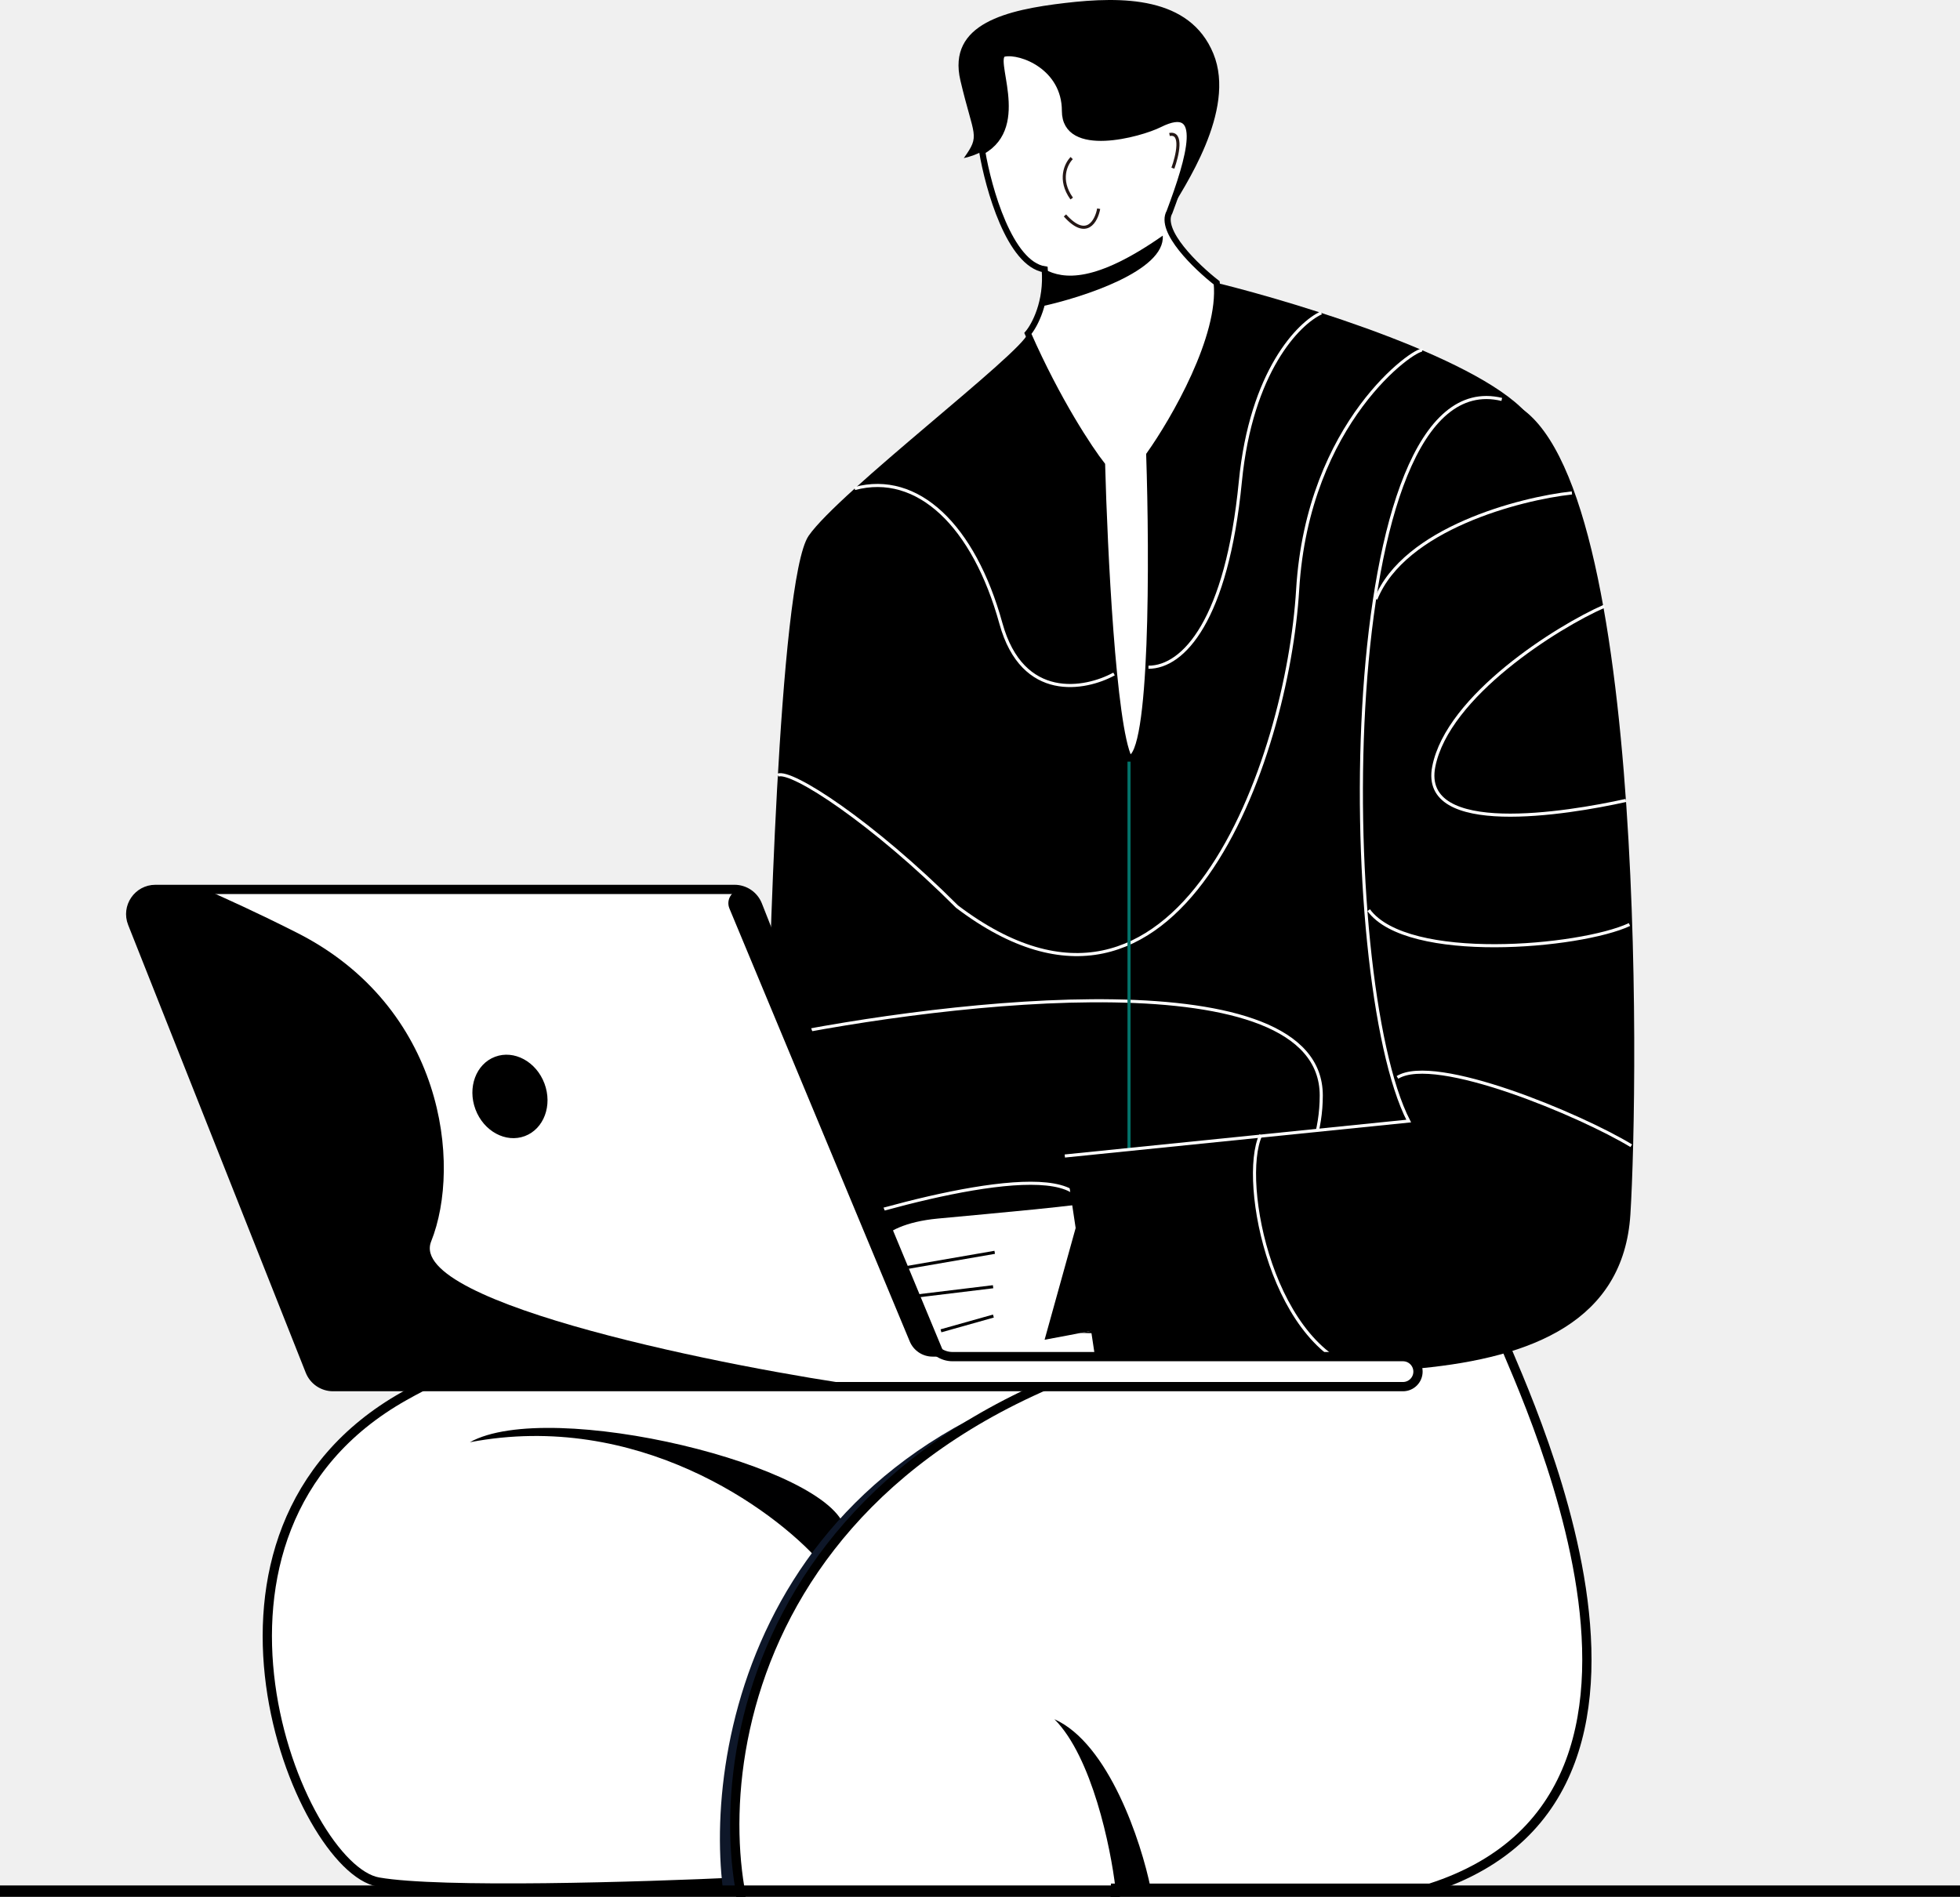
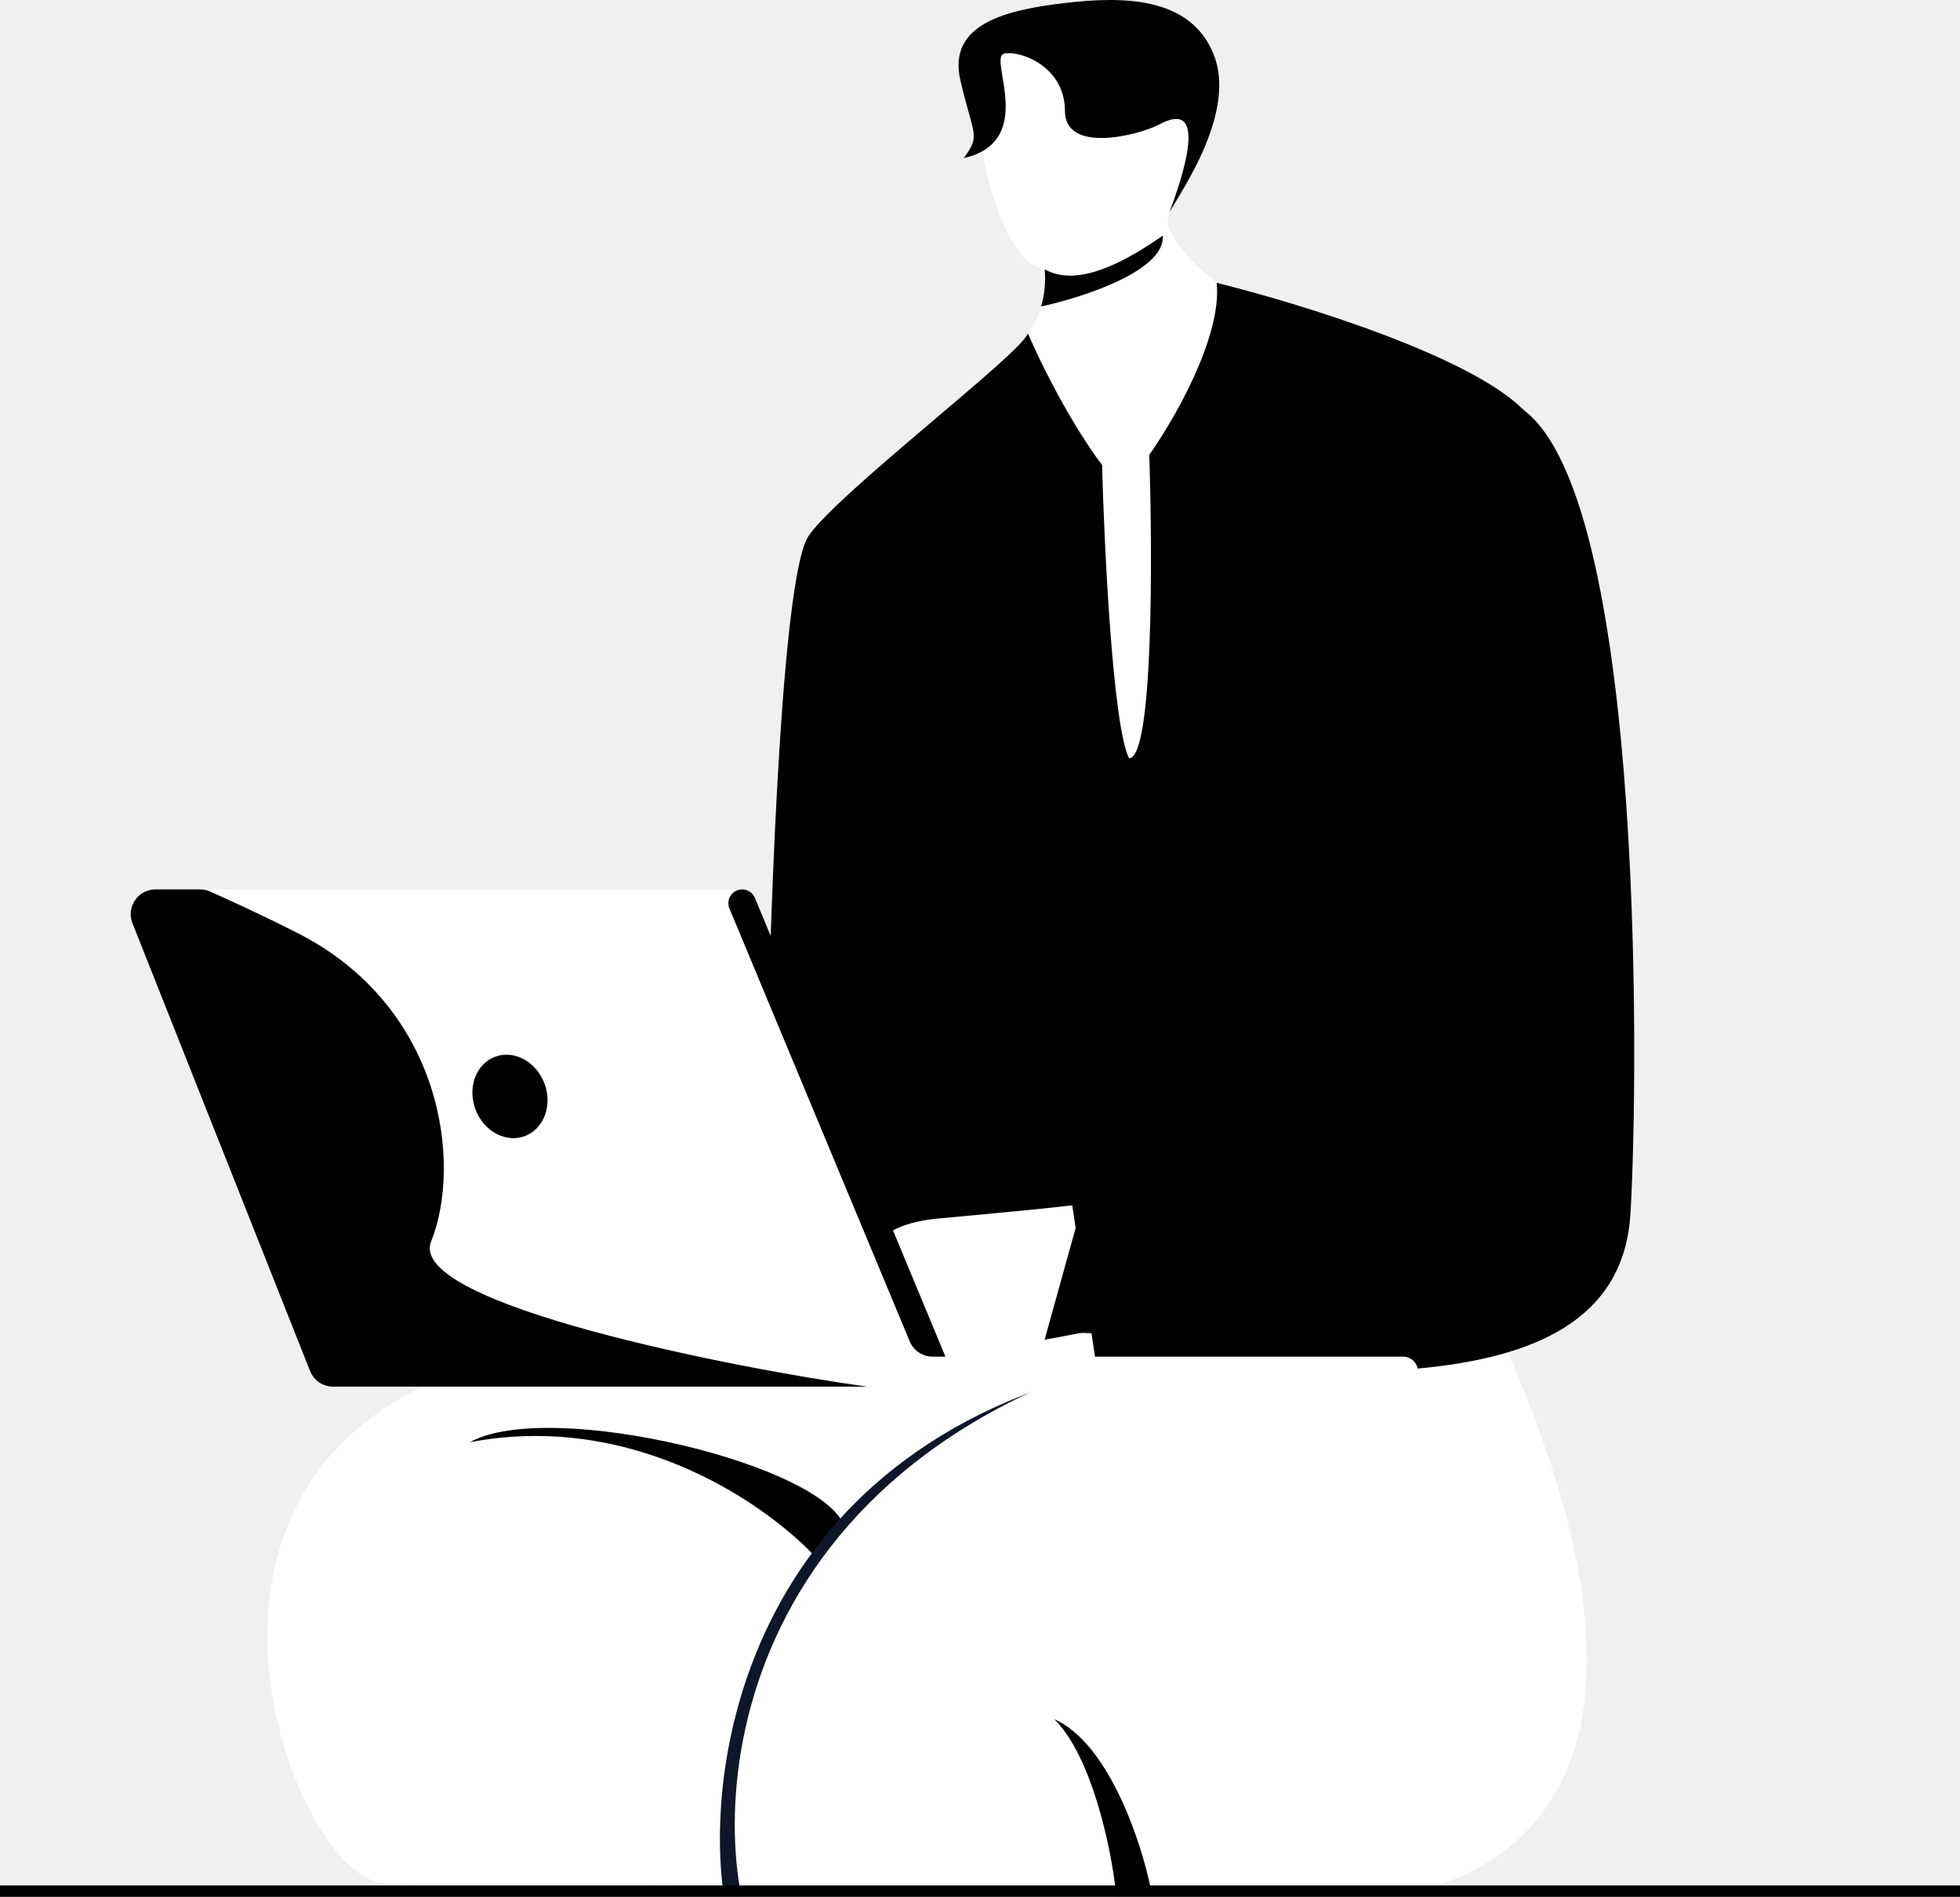
- <svg xmlns="http://www.w3.org/2000/svg" width="343" height="332" viewBox="0 0 343 332" fill="none">
-   <g clip-path="url(#clip0_95_83)">
-     <path d="M70.725 244.362C28.41 268.19 52.237 326.938 66.206 329.403C76.964 331.301 112.331 330.213 129.472 329.403L262.169 231.216L184.522 220.534C160.695 220.534 104.577 225.3 70.725 244.362Z" fill="white" />
-     <path d="M129.472 329.403C128.86 329.433 130.136 329.371 129.472 329.403ZM129.472 329.403C112.331 330.213 76.964 331.301 66.206 329.403C52.237 326.938 28.41 268.19 70.725 244.362C104.577 225.3 160.695 220.534 184.522 220.534L262.169 231.216L129.472 329.403Z" stroke="black" stroke-width="1.622" />
-     <path d="M82.227 252.427C111.477 246.84 135.223 264.021 143.44 273.31C144.812 271.39 146.296 269.493 147.898 267.627C145.373 256.535 96.195 244.621 82.227 252.427Z" fill="#000001" />
-     <path d="M126.507 330.619C127.545 330.573 128.536 330.528 129.472 330.484L237.855 250.288C233.08 248.673 220.774 243.705 209.747 236.75C134.939 245.615 123.083 303.023 126.507 330.619Z" fill="#0E1729" />
-     <path d="M250.254 330.483C304.071 313.229 262.168 235.172 262.168 232.296L242.037 229.527C139.495 235.857 124.267 299.469 129.471 330.483L146.776 473.039H191.37L195.203 330.483H250.254Z" fill="white" stroke="black" stroke-width="1.622" />
-     <path d="M184.522 300.905C191.095 307.478 194.382 323.363 195.204 330.484H201.366C199.723 322.404 194.053 305.177 184.522 300.905Z" fill="#000001" />
-     <rect y="330" width="351" height="2" fill="black" />
-     <path d="M192.861 81.378C190.697 78.624 185.071 70.165 179.877 58.362C181.058 56.984 183.3 52.814 182.828 47.148C176.691 46.204 172.971 32.985 171.879 26.493C180.029 21.972 173.084 9.911 175.746 9.379C178.697 8.788 186.369 11.739 186.369 19.411C186.369 27.083 199.514 23.462 202.893 21.772C211.155 17.641 208.205 27.674 204.664 37.116C202.775 40.421 209.385 46.755 212.926 49.509C213.87 58.952 205.451 73.509 201.123 79.607C201.713 97.312 201.831 132.721 197.582 132.721C194.749 127.056 193.254 96.132 192.861 81.378Z" fill="white" stroke="black" stroke-width="1.081" />
-     <path d="M187.548 27.67C186.565 28.654 185.188 31.447 187.548 34.752" stroke="#241715" stroke-width="0.541" />
-     <path d="M192.269 36.527C191.876 38.691 190.144 41.956 186.367 37.707" stroke="#241715" stroke-width="0.541" />
-     <path d="M205.253 29.442C206.039 27.278 207.023 23.068 204.662 23.541" stroke="#241715" stroke-width="0.541" />
-     <path d="M182.198 53.639C182.718 51.837 183.035 49.637 182.827 47.148C186.098 48.918 191.679 49.508 203.482 41.246C203.953 47.383 189.489 52.065 182.198 53.639Z" fill="black" />
-     <path d="M212.335 9.378C216.466 19.411 207.024 32.984 204.663 37.115C208.204 27.673 210.564 17.64 202.893 21.771C199.565 23.563 186.368 27.083 186.368 19.411C186.368 11.739 178.696 8.788 175.746 9.378C173.083 9.911 180.028 21.971 171.878 26.492C170.995 26.983 169.934 27.384 168.664 27.673C171.614 23.542 170.434 24.132 168.074 14.099C165.713 4.067 176.336 1.706 186.368 0.526C196.401 -0.654 208.204 -0.654 212.335 9.378Z" fill="black" />
-     <path d="M267.809 73.116C260.255 63.201 228.072 53.247 212.925 49.51C213.869 58.952 205.449 73.509 201.122 79.607C201.712 97.312 201.83 132.721 197.581 132.721C194.748 127.056 193.253 96.132 192.86 81.378C190.696 78.624 185.07 70.165 179.876 58.362C178.696 61.903 146.828 86.099 141.516 93.771C136.205 101.443 134.434 175.212 134.434 181.704C134.434 188.196 132.074 232.457 151.549 232.457C167.129 232.457 230.826 234.621 263.088 235.408C267.809 185.442 275.363 83.03 267.809 73.116Z" fill="black" />
-     <path d="M134.436 181.7C166.698 175.012 231.221 167.655 231.221 191.733C231.221 215.811 201.32 229.419 186.37 233.213M231.221 54.761C227.287 56.55 218.946 64.968 217.058 84.325C214.697 108.521 207.12 116.783 200.981 116.783M194.957 117.964C189.93 120.718 178.934 122.803 175.157 109.111C170.435 91.997 160.585 82.555 149.576 85.505M248.926 61.309C247.746 60.81 228.861 73.702 227.09 103.21C225.32 132.718 206.435 188.192 167.485 158.684C152.73 143.93 138.513 134.685 136.126 135.668M179.878 233.035C185.189 227.923 194.396 216.047 188.73 209.438C183.065 202.828 152.076 211.798 137.289 217.11M270.643 88.456C257.896 96.325 234.408 121.387 242.434 158.684C249.516 179.93 262.458 177.766 268.043 174.028M265.908 202.946C258.28 203.047 243.733 209.591 246.565 234.965" stroke="white" stroke-width="0.541" />
-     <path d="M197.581 232.452V133.306" stroke="#027269" stroke-width="0.541" />
-     <path d="M197.935 231.486L195.035 209.922C188.44 211.118 174.704 212.277 164.093 213.283C152.985 214.336 150.186 220.168 157.642 222.03C153.742 221.544 149.376 226.921 155.599 229.328C151.034 230.95 160.063 232.759 164.489 232.768C161.956 233.151 157.564 233.857 158.161 236.541C158.758 239.225 184.926 234.29 197.935 231.486Z" fill="white" />
-     <path d="M197.935 231.487L195.035 209.922C193.501 210.2 191.58 210.477 189.402 210.75L182.804 234.49C188.348 233.482 193.805 232.377 197.935 231.487Z" fill="black" />
-     <path d="M164.67 232.927L173.846 230.344" stroke="black" stroke-width="0.541" />
-     <path d="M157.701 227.164L173.789 225.211" stroke="black" stroke-width="0.541" />
-     <path d="M157.642 222.03L174.074 219.188" stroke="black" stroke-width="0.541" />
-     <path d="M285.318 212.549C286.746 189.948 288.305 76.049 262.81 69.909C233.341 62.812 233.727 171.434 246.521 196.214L186.344 202.332L191.991 239.877C221.247 237.834 282.955 249.949 285.318 212.549Z" fill="black" />
-     <path d="M262.81 69.909C233.34 62.812 233.727 171.434 246.52 196.214L186.344 202.331" stroke="white" stroke-width="0.541" />
-     <path d="M275.085 86.277C265.979 87.267 245.742 92.525 240.778 104.848M280.751 106.107C272.545 109.696 253.332 121.78 250.909 134.184C248.485 146.588 274.152 142.4 284.528 140.1M285.158 161.818C276.533 165.845 246.298 168.518 239.519 159.3M285.472 200.533C276.639 195.173 251.209 184.472 244.555 188.573M220.633 198.645C216.856 206.828 222.772 236.92 239.519 240.192" stroke="white" stroke-width="0.541" />
-     <path d="M27.2 155.671H128.547C130.323 155.671 131.918 156.757 132.57 158.409L162.669 234.707C163.321 236.359 164.916 237.444 166.692 237.444H245.522C246.972 237.444 248.148 238.62 248.148 240.07C248.148 241.52 246.972 242.696 245.522 242.696H58.281C56.508 242.696 54.914 241.614 54.261 239.966L23.181 161.59C22.055 158.751 24.147 155.671 27.2 155.671Z" fill="white" stroke="black" stroke-width="1.622" />
-     <path d="M132.108 157.159L165.448 237.444H163.196C161.45 237.444 159.875 236.394 159.204 234.783L127.651 159.013C126.989 157.423 128.157 155.671 129.879 155.671C130.854 155.671 131.734 156.258 132.108 157.159Z" fill="black" />
-     <path d="M54.261 239.966L23.181 161.59C22.055 158.751 24.147 155.671 27.2 155.671H35.015C35.658 155.671 36.291 155.815 36.876 156.084C39.642 157.358 44.263 159.361 51.937 163.239C77.612 176.211 80.855 203.778 75.45 217.291C71.068 228.246 128.989 239.57 151.746 242.696H58.281C56.508 242.696 54.914 241.614 54.261 239.966Z" fill="black" />
-     <ellipse cx="6.447" cy="7.414" rx="6.447" ry="7.414" transform="matrix(-0.936312 0.351169 0.351169 0.936312 92.6744 182.698)" fill="black" />
+ <svg xmlns="http://www.w3.org/2000/svg" width="343" height="332" viewBox="0 0 343 332" fill="none" style="">
+   <g clip-path="url(#clip0_320_374)">
+     <path d="M70.725 244.362C28.41 268.19 52.237 326.938 66.206 329.403C76.964 331.301 112.331 330.213 129.472 329.403L262.169 231.216L184.522 220.534C160.695 220.534 104.577 225.3 70.725 244.362Z" fill="white" class="IJAEkmZm_0" />
+     <path d="M129.472 329.403C128.86 329.433 130.136 329.371 129.472 329.403ZM129.472 329.403C112.331 330.213 76.964 331.301 66.206 329.403C52.237 326.938 28.41 268.19 70.725 244.362C104.577 225.3 160.695 220.534 184.522 220.534L262.169 231.216L129.472 329.403Z" stroke="black" stroke-width="1.622" class="IJAEkmZm_1" />
+     <path d="M82.227 252.427C111.477 246.84 135.223 264.021 143.44 273.31C144.812 271.39 146.296 269.493 147.898 267.627C145.373 256.535 96.195 244.621 82.227 252.427Z" fill="#000001" class="IJAEkmZm_2" />
+     <path d="M126.507 330.619C127.545 330.573 128.536 330.528 129.472 330.484L237.855 250.288C233.08 248.673 220.774 243.705 209.747 236.75C134.939 245.615 123.083 303.023 126.507 330.619Z" fill="#0E1729" class="IJAEkmZm_3" />
+     <path d="M250.254 330.483C304.071 313.229 262.168 235.172 262.168 232.296L242.037 229.527C139.495 235.857 124.267 299.469 129.471 330.483L146.776 473.039H191.37L195.203 330.483H250.254Z" fill="white" stroke="black" stroke-width="1.622" class="IJAEkmZm_4" />
+     <path d="M184.522 300.905C191.095 307.478 194.382 323.363 195.204 330.484H201.366C199.723 322.404 194.053 305.177 184.522 300.905Z" fill="#000001" class="IJAEkmZm_5" />
+     <path width="351" height="2" fill="black" d="M0 330 L351 330 L351 332 L0 332 Z" class="IJAEkmZm_6" />
+     <path d="M192.861 81.378C190.697 78.624 185.071 70.165 179.877 58.362C181.058 56.984 183.3 52.814 182.828 47.148C176.691 46.204 172.971 32.985 171.879 26.493C180.029 21.972 173.084 9.911 175.746 9.379C178.697 8.788 186.369 11.739 186.369 19.411C186.369 27.083 199.514 23.462 202.893 21.772C211.155 17.641 208.205 27.674 204.664 37.116C202.775 40.421 209.385 46.755 212.926 49.509C213.87 58.952 205.451 73.509 201.123 79.607C201.713 97.312 201.831 132.721 197.582 132.721C194.749 127.056 193.254 96.132 192.861 81.378Z" fill="white" stroke="black" stroke-width="1.081" class="IJAEkmZm_7" />
+     <path d="M187.548 27.67C186.565 28.654 185.188 31.447 187.548 34.752" stroke="#241715" stroke-width="0.541" class="IJAEkmZm_8" />
+     <path d="M192.269 36.527C191.876 38.691 190.144 41.956 186.367 37.707" stroke="#241715" stroke-width="0.541" class="IJAEkmZm_9" />
+     <path d="M205.253 29.442C206.039 27.278 207.023 23.068 204.662 23.541" stroke="#241715" stroke-width="0.541" class="IJAEkmZm_10" />
+     <path d="M182.198 53.639C182.718 51.837 183.035 49.637 182.827 47.148C186.098 48.918 191.679 49.508 203.482 41.246C203.953 47.383 189.489 52.065 182.198 53.639Z" fill="black" class="IJAEkmZm_11" />
+     <path d="M212.335 9.378C216.466 19.411 207.024 32.984 204.663 37.115C208.204 27.673 210.564 17.64 202.893 21.771C199.565 23.563 186.368 27.083 186.368 19.411C186.368 11.739 178.696 8.788 175.746 9.378C173.083 9.911 180.028 21.971 171.878 26.492C170.995 26.983 169.934 27.384 168.664 27.673C171.614 23.542 170.434 24.132 168.074 14.099C165.713 4.067 176.336 1.706 186.368 0.526C196.401 -0.654 208.204 -0.654 212.335 9.378Z" fill="black" class="IJAEkmZm_12" />
+     <path d="M267.809 73.116C260.255 63.201 228.072 53.247 212.925 49.51C213.869 58.952 205.449 73.509 201.122 79.607C201.712 97.312 201.83 132.721 197.581 132.721C194.748 127.056 193.253 96.132 192.86 81.378C190.696 78.624 185.07 70.165 179.876 58.362C178.696 61.903 146.828 86.099 141.516 93.771C136.205 101.443 134.434 175.212 134.434 181.704C134.434 188.196 132.074 232.457 151.549 232.457C167.129 232.457 230.826 234.621 263.088 235.408C267.809 185.442 275.363 83.03 267.809 73.116Z" fill="black" class="IJAEkmZm_13" />
+     <path d="M134.436 181.7C166.698 175.012 231.221 167.655 231.221 191.733C231.221 215.811 201.32 229.419 186.37 233.213M231.221 54.761C227.287 56.55 218.946 64.968 217.058 84.325C214.697 108.521 207.12 116.783 200.981 116.783M194.957 117.964C189.93 120.718 178.934 122.803 175.157 109.111C170.435 91.997 160.585 82.555 149.576 85.505M248.926 61.309C247.746 60.81 228.861 73.702 227.09 103.21C225.32 132.718 206.435 188.192 167.485 158.684C152.73 143.93 138.513 134.685 136.126 135.668M179.878 233.035C185.189 227.923 194.396 216.047 188.73 209.438C183.065 202.828 152.076 211.798 137.289 217.11M270.643 88.456C257.896 96.325 234.408 121.387 242.434 158.684C249.516 179.93 262.458 177.766 268.043 174.028M265.908 202.946C258.28 203.047 243.733 209.591 246.565 234.965" stroke="white" stroke-width="0.541" class="IJAEkmZm_14" />
+     <path d="M197.935 231.486L195.035 209.922C188.44 211.118 174.704 212.277 164.093 213.283C152.985 214.336 150.186 220.168 157.642 222.03C153.742 221.544 149.376 226.921 155.599 229.328C151.034 230.95 160.063 232.759 164.489 232.768C161.956 233.151 157.564 233.857 158.161 236.541C158.758 239.225 184.926 234.29 197.935 231.486Z" fill="white" class="IJAEkmZm_15" />
+     <path d="M197.935 231.487L195.035 209.922C193.501 210.2 191.58 210.477 189.402 210.75L182.804 234.49C188.348 233.482 193.805 232.377 197.935 231.487Z" fill="black" class="IJAEkmZm_16" />
+     <path d="M164.67 232.927L173.846 230.344" stroke="black" stroke-width="0.541" class="IJAEkmZm_17" />
+     <path d="M157.701 227.164L173.789 225.211" stroke="black" stroke-width="0.541" class="IJAEkmZm_18" />
+     <path d="M157.642 222.03L174.074 219.188" stroke="black" stroke-width="0.541" class="IJAEkmZm_19" />
+     <path d="M285.318 212.549C286.746 189.948 288.305 76.049 262.81 69.909C233.341 62.812 233.727 171.434 246.521 196.214L186.344 202.332L191.991 239.877C221.247 237.834 282.955 249.949 285.318 212.549Z" fill="black" class="IJAEkmZm_20" />
+     <path d="M262.81 69.909C233.34 62.812 233.727 171.434 246.52 196.214L186.344 202.331" stroke="white" stroke-width="0.541" class="IJAEkmZm_21" />
+     <path d="M275.085 86.277C265.979 87.267 245.742 92.525 240.778 104.848M280.751 106.107C272.545 109.696 253.332 121.78 250.909 134.184C248.485 146.588 274.152 142.4 284.528 140.1M285.158 161.818C276.533 165.845 246.298 168.518 239.519 159.3M285.472 200.533C276.639 195.173 251.209 184.472 244.555 188.573M220.633 198.645C216.856 206.828 222.772 236.92 239.519 240.192" stroke="white" stroke-width="0.541" class="IJAEkmZm_22" />
+     <path d="M27.2 155.671H128.547C130.323 155.671 131.918 156.757 132.57 158.409L162.669 234.707C163.321 236.359 164.916 237.444 166.692 237.444H245.522C246.972 237.444 248.148 238.62 248.148 240.07C248.148 241.52 246.972 242.696 245.522 242.696H58.281C56.508 242.696 54.914 241.614 54.261 239.966L23.181 161.59C22.055 158.751 24.147 155.671 27.2 155.671Z" fill="white" stroke="black" stroke-width="1.622" class="IJAEkmZm_23" />
+     <path d="M132.108 157.159L165.448 237.444H163.196C161.45 237.444 159.875 236.394 159.204 234.783L127.651 159.013C126.989 157.423 128.157 155.671 129.879 155.671C130.854 155.671 131.734 156.258 132.108 157.159Z" fill="black" class="IJAEkmZm_24" />
+     <path d="M54.261 239.966L23.181 161.59C22.055 158.751 24.147 155.671 27.2 155.671H35.015C35.658 155.671 36.291 155.815 36.876 156.084C39.642 157.358 44.263 159.361 51.937 163.239C77.612 176.211 80.855 203.778 75.45 217.291C71.068 228.246 128.989 239.57 151.746 242.696H58.281C56.508 242.696 54.914 241.614 54.261 239.966Z" fill="black" class="IJAEkmZm_25" />
+     <path transform="matrix(-0.936312 0.351169 0.351169 0.936312 92.6744 182.698)" fill="black" d="M0,7.414A6.447,7.414 0,1,1 12.894,7.414A6.447,7.414 0,1,1 0,7.414" class="IJAEkmZm_26" />
  </g>
  <defs>
-     <clipPath id="clip0_95_83">
-       <rect width="495.215" height="332" fill="white" transform="translate(-145.107)" />
+     <clipPath id="clip0_320_374">
+       <path width="495.215" height="332" fill="white" transform="translate(-145.107)" d="M0 0 L495.215 0 L495.215 332 L0 332 Z" class="IJAEkmZm_27" />
    </clipPath>
  </defs>
+   <style data-made-with="vivus-instant">.IJAEkmZm_0{stroke-dasharray:525 527;stroke-dashoffset:526;animation:IJAEkmZm_draw 2000ms ease-in-out 0ms forwards;}.IJAEkmZm_1{stroke-dasharray:526 528;stroke-dashoffset:527;animation:IJAEkmZm_draw 2000ms ease-in-out 0ms forwards;}.IJAEkmZm_2{stroke-dasharray:146 148;stroke-dashoffset:147;animation:IJAEkmZm_draw 2000ms ease-in-out 0ms forwards;}.IJAEkmZm_3{stroke-dasharray:310 312;stroke-dashoffset:311;animation:IJAEkmZm_draw 2000ms ease-in-out 0ms forwards;}.IJAEkmZm_4{stroke-dasharray:692 694;stroke-dashoffset:693;animation:IJAEkmZm_draw 2000ms ease-in-out 0ms forwards;}.IJAEkmZm_5{stroke-dasharray:74 76;stroke-dashoffset:75;animation:IJAEkmZm_draw 2000ms ease-in-out 0ms forwards;}.IJAEkmZm_6{stroke-dasharray:706 708;stroke-dashoffset:707;animation:IJAEkmZm_draw 2000ms ease-in-out 0ms forwards;}.IJAEkmZm_7{stroke-dasharray:294 296;stroke-dashoffset:295;animation:IJAEkmZm_draw 2000ms ease-in-out 0ms forwards;}.IJAEkmZm_8{stroke-dasharray:8 10;stroke-dashoffset:9;animation:IJAEkmZm_draw 2000ms ease-in-out 0ms forwards;}.IJAEkmZm_9{stroke-dasharray:9 11;stroke-dashoffset:10;animation:IJAEkmZm_draw 2000ms ease-in-out 0ms forwards;}.IJAEkmZm_10{stroke-dasharray:8 10;stroke-dashoffset:9;animation:IJAEkmZm_draw 2000ms ease-in-out 0ms forwards;}.IJAEkmZm_11{stroke-dasharray:56 58;stroke-dashoffset:57;animation:IJAEkmZm_draw 2000ms ease-in-out 0ms forwards;}.IJAEkmZm_12{stroke-dasharray:180 182;stroke-dashoffset:181;animation:IJAEkmZm_draw 2000ms ease-in-out 0ms forwards;}.IJAEkmZm_13{stroke-dasharray:699 701;stroke-dashoffset:700;animation:IJAEkmZm_draw 2000ms ease-in-out 0ms forwards;}.IJAEkmZm_14{stroke-dasharray:739 741;stroke-dashoffset:740;animation:IJAEkmZm_draw 2000ms ease-in-out 0ms forwards;}.IJAEkmZm_15{stroke-dasharray:145 147;stroke-dashoffset:146;animation:IJAEkmZm_draw 2000ms ease-in-out 0ms forwards;}.IJAEkmZm_16{stroke-dasharray:68 70;stroke-dashoffset:69;animation:IJAEkmZm_draw 2000ms ease-in-out 0ms forwards;}.IJAEkmZm_17{stroke-dasharray:10 12;stroke-dashoffset:11;animation:IJAEkmZm_draw 2000ms ease-in-out 0ms forwards;}.IJAEkmZm_18{stroke-dasharray:17 19;stroke-dashoffset:18;animation:IJAEkmZm_draw 2000ms ease-in-out 0ms forwards;}.IJAEkmZm_19{stroke-dasharray:17 19;stroke-dashoffset:18;animation:IJAEkmZm_draw 2000ms ease-in-out 0ms forwards;}.IJAEkmZm_20{stroke-dasharray:493 495;stroke-dashoffset:494;animation:IJAEkmZm_draw 2000ms ease-in-out 0ms forwards;}.IJAEkmZm_21{stroke-dasharray:199 201;stroke-dashoffset:200;animation:IJAEkmZm_draw 2000ms ease-in-out 0ms forwards;}.IJAEkmZm_22{stroke-dasharray:263 265;stroke-dashoffset:264;animation:IJAEkmZm_draw 2000ms ease-in-out 0ms forwards;}.IJAEkmZm_23{stroke-dasharray:566 568;stroke-dashoffset:567;animation:IJAEkmZm_draw 2000ms ease-in-out 0ms forwards;}.IJAEkmZm_24{stroke-dasharray:184 186;stroke-dashoffset:185;animation:IJAEkmZm_draw 2000ms ease-in-out 0ms forwards;}.IJAEkmZm_25{stroke-dasharray:366 368;stroke-dashoffset:367;animation:IJAEkmZm_draw 2000ms ease-in-out 0ms forwards;}.IJAEkmZm_26{stroke-dasharray:44 46;stroke-dashoffset:45;animation:IJAEkmZm_draw 2000ms ease-in-out 0ms forwards;}.IJAEkmZm_27{stroke-dasharray:1655 1657;stroke-dashoffset:1656;animation:IJAEkmZm_draw 2000ms ease-in-out 0ms forwards;}@keyframes IJAEkmZm_draw{100%{stroke-dashoffset:0;}}@keyframes IJAEkmZm_fade{0%{stroke-opacity:1;}93.548%{stroke-opacity:1;}100%{stroke-opacity:0;}}</style>
</svg>
